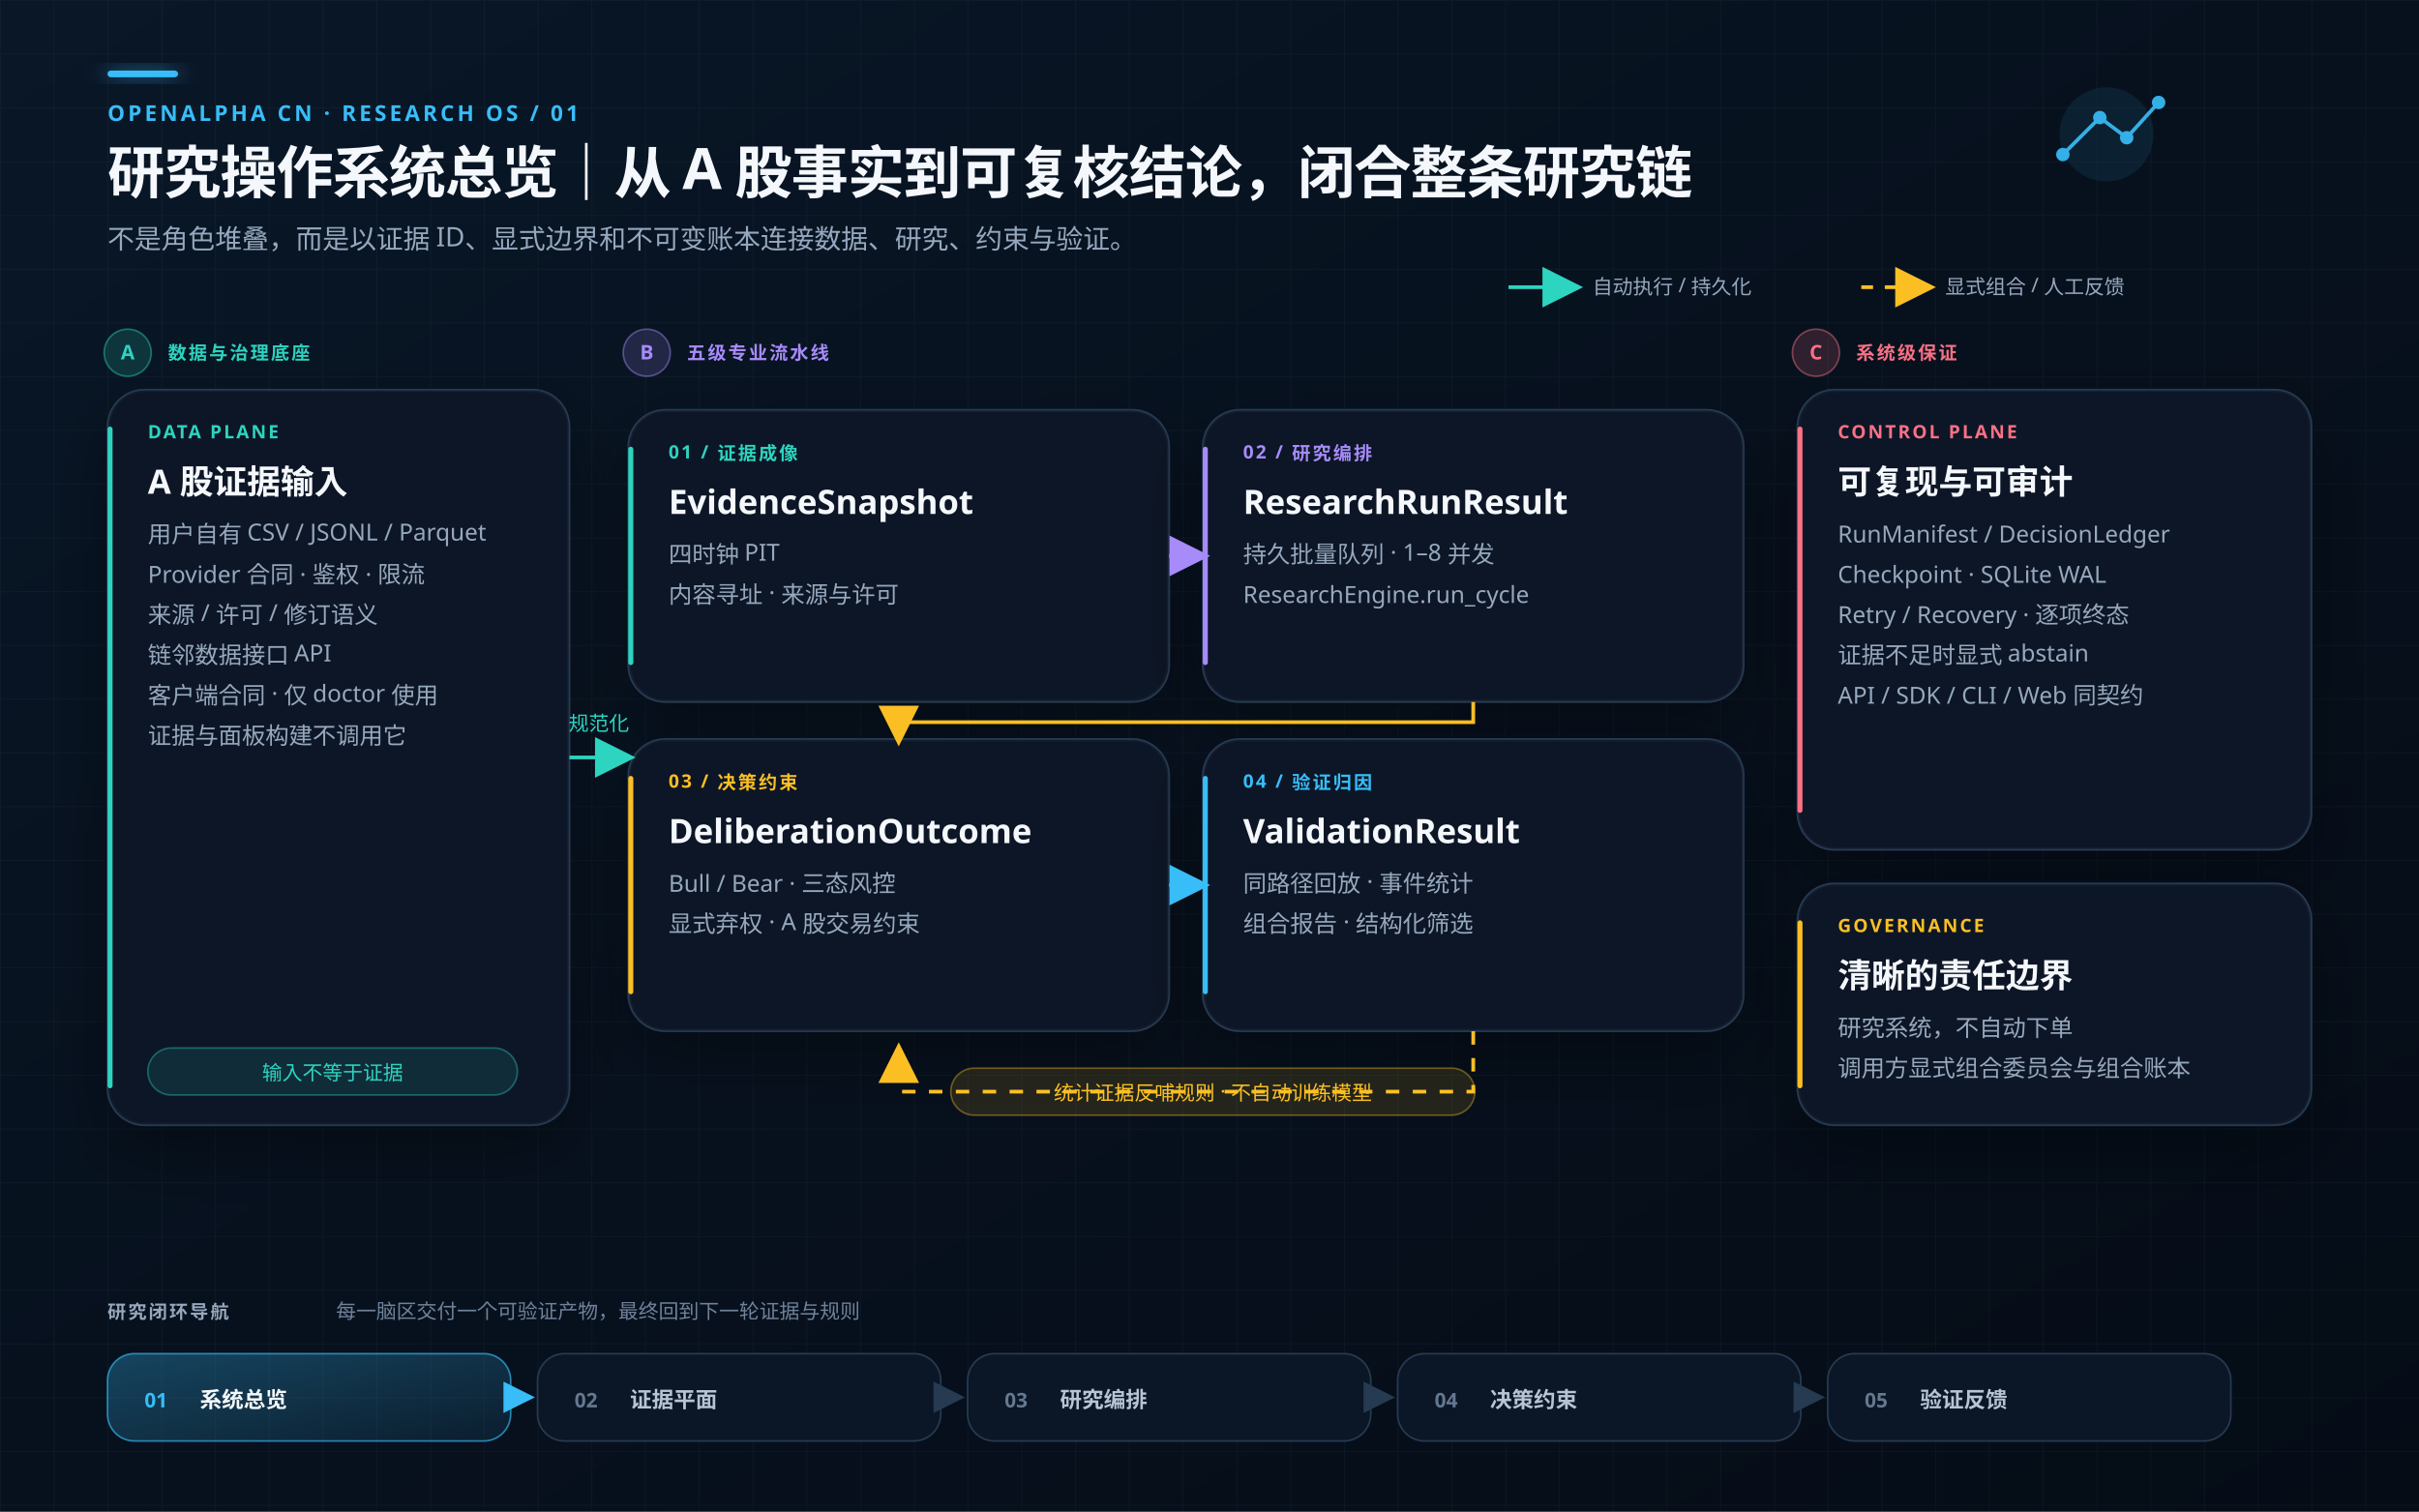
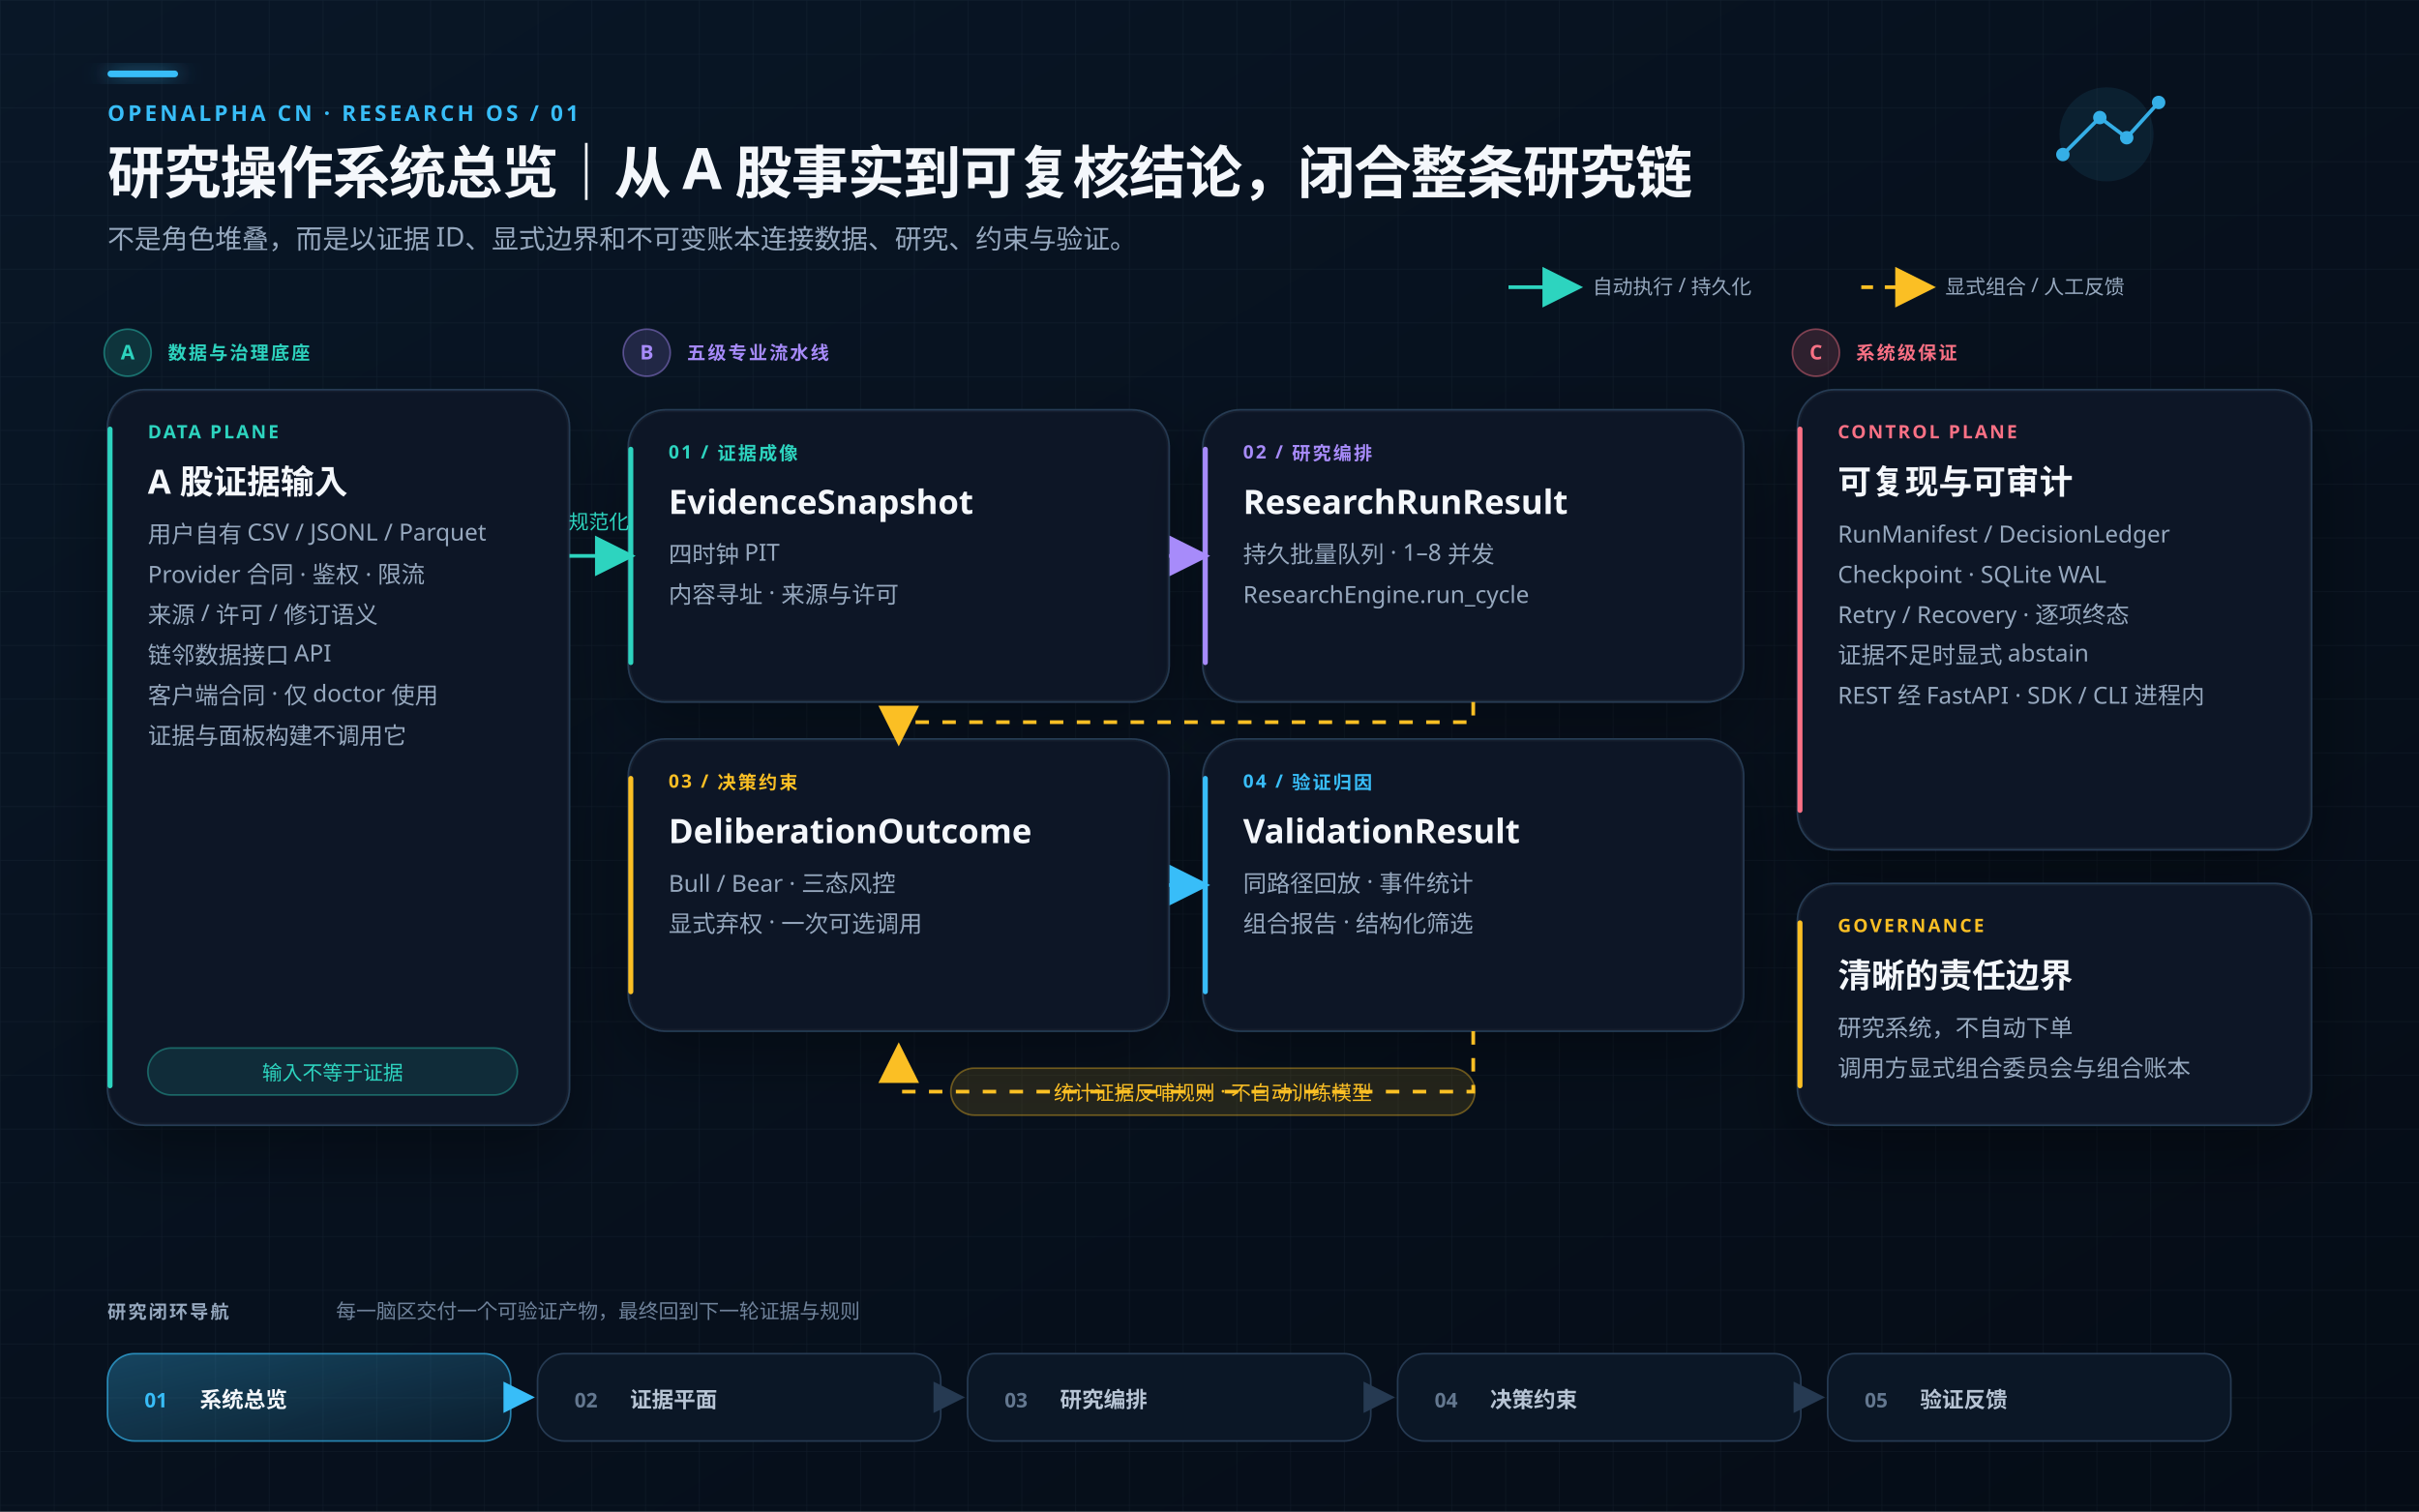
<svg xmlns="http://www.w3.org/2000/svg" width="1440" height="900" viewBox="0 0 1440 900" role="img" aria-labelledby="title desc">
  <defs>
    <linearGradient id="bgGradient" x1="0" y1="0" x2="1" y2="1">
      <stop offset="0" stop-color="#091727" />
      <stop offset=".48" stop-color="#07111E" />
      <stop offset="1" stop-color="#050C16" />
    </linearGradient>
    <radialGradient id="ambient" cx="0" cy="0" r="1" gradientTransform="translate(1160 40) rotate(135) scale(600 420)">
      <stop offset="0" stop-color="#38BDF8" stop-opacity=".16" />
      <stop offset=".62" stop-color="#38BDF8" stop-opacity=".025" />
      <stop offset="1" stop-color="#38BDF8" stop-opacity="0" />
    </radialGradient>
    <linearGradient id="activeNav" x1="0" y1="0" x2="1" y2="1">
      <stop offset="0" stop-color="#38BDF8" stop-opacity=".30" />
      <stop offset="1" stop-color="#38BDF8" stop-opacity=".08" />
    </linearGradient>
    <filter id="shadow" x="-20%" y="-20%" width="150%" height="170%">
      <feDropShadow dx="0" dy="16" stdDeviation="20" flood-color="#000000" flood-opacity=".34" />
    </filter>
    <filter id="softGlow" x="-100%" y="-100%" width="300%" height="300%">
      <feGaussianBlur stdDeviation="7" result="blur" />
      <feMerge>
        <feMergeNode in="blur" />
        <feMergeNode in="SourceGraphic" />
      </feMerge>
    </filter>
    <pattern id="grid" width="32" height="32" patternUnits="userSpaceOnUse">
      <path d="M32 0H0V32" fill="none" stroke="#6D87A3" stroke-width=".55" opacity=".12" />
    </pattern>
    <marker id="arrow" markerWidth="11" markerHeight="11" refX="9" refY="5.5" orient="auto" markerUnits="strokeWidth">
      <path d="M0 0L11 5.5L0 11Z" fill="context-stroke" />
    </marker>
    <style>
      text { font-family: Geist, "Plus Jakarta Sans", "Noto Sans SC", "Microsoft YaHei", sans-serif; }
      .eyebrow { font-size: 13px; font-weight: 760; letter-spacing: 1.8px; }
      .title { font-size: 34px; font-weight: 760; letter-spacing: -.5px; }
      .subtitle { font-size: 16px; font-weight: 480; }
      .micro { font-size: 11px; font-weight: 760; letter-spacing: 1.25px; }
      .cardTitle { font-size: 20px; font-weight: 720; }
      .body { font-size: 14px; font-weight: 490; }
      .small { font-size: 12px; font-weight: 520; }
      .mono { font-size: 12px; font-weight: 680; font-family: Geist Mono, "Noto Sans Mono CJK SC", monospace; }
      .metric { font-size: 28px; font-weight: 780; letter-spacing: -.5px; }
      .nav { font-size: 13px; font-weight: 680; }
      .navNum { font-size: 12px; font-weight: 800; }
    </style>
  </defs>
  <rect width="1440" height="900" fill="#07111E" />
  <rect width="1440" height="900" fill="url(#bgGradient)" />
  <rect width="1440" height="900" fill="url(#ambient)" />
  <rect width="1440" height="900" fill="url(#grid)" />
  <rect x="64" y="42" width="42" height="4" rx="2" fill="#38BDF8" filter="url(#softGlow)" />
  <text x="64" y="72" class="eyebrow" fill="#38BDF8">OPENALPHA CN · RESEARCH OS / 01</text>
  <text x="64" y="115" class="title" fill="#F4F7FB">研究操作系统总览｜从 A 股事实到可复核结论，闭合整条研究链</text>
  <text x="64" y="148" class="subtitle" fill="#96A8BE">不是角色堆叠，而是以证据 ID、显式边界和不可变账本连接数据、研究、约束与验证。</text>
  <g transform="translate(1210 50)" opacity=".92">
    <circle cx="44" cy="30" r="28" fill="#38BDF8" opacity=".09" />
    <path d="M18 42L40 20L56 32L75 11" fill="none" stroke="#38BDF8" stroke-width="2.2" />
    <circle cx="18" cy="42" r="4" fill="#38BDF8" />
    <circle cx="40" cy="20" r="4" fill="#38BDF8" />
    <circle cx="56" cy="32" r="4" fill="#38BDF8" />
    <circle cx="75" cy="11" r="4" fill="#38BDF8" />
  </g>
  <line x1="898" y1="171" x2="938" y2="171" stroke="#2DD4BF" stroke-width="2.2" marker-end="url(#arrow)" />
  <text x="948" y="175" class="small" fill="#96A8BE" text-anchor="start" opacity="1">自动执行 / 持久化</text>
  <line x1="1108" y1="171" x2="1148" y2="171" stroke="#FBBF24" stroke-width="2.2" stroke-dasharray="7 7" marker-end="url(#arrow)" />
  <text x="1158" y="175" class="small" fill="#96A8BE" text-anchor="start" opacity="1">显式组合 / 人工反馈</text>
  <circle cx="76" cy="210" r="14" fill="#2DD4BF" fill-opacity=".16" stroke="#2DD4BF" stroke-opacity=".45" />
  <text x="76" y="214" class="navNum" fill="#2DD4BF" text-anchor="middle" opacity="1">A</text>
  <text x="100" y="214" class="micro" fill="#2DD4BF" text-anchor="start" opacity="1">数据与治理底座</text>
  <rect x="64" y="232" width="275" height="438" rx="22" fill="#0C1928" stroke="#263A52" filter="url(#shadow)" />
  <rect x="65" y="233" width="273" height="436" rx="21" fill="none" stroke="#FFFFFF" stroke-opacity=".035" />
  <rect x="64" y="254" width="3" height="394" rx="1.5" fill="#2DD4BF" />
  <text x="88" y="261" class="micro" fill="#2DD4BF" text-anchor="start" opacity="1">DATA PLANE</text>
  <text x="88" y="294" class="cardTitle" fill="#F4F7FB" text-anchor="start" opacity="1">A 股证据输入</text>
  <text x="88" y="323" class="body" fill="#96A8BE" text-anchor="start" opacity="1">用户自有 CSV / JSONL / Parquet</text>
  <text x="88" y="347" class="body" fill="#96A8BE" text-anchor="start" opacity="1">Provider 合同 · 鉴权 · 限流</text>
  <text x="88" y="371" class="body" fill="#96A8BE" text-anchor="start" opacity="1">来源 / 许可 / 修订语义</text>
  <text x="88" y="395" class="body" fill="#96A8BE" text-anchor="start" opacity="1">链邻数据接口 API</text>
  <text x="88" y="419" class="body" fill="#96A8BE" text-anchor="start" opacity="1">客户端合同 · 仅 doctor 使用</text>
  <text x="88" y="443" class="body" fill="#96A8BE" text-anchor="start" opacity="1">证据与面板构建不调用它</text>
  <rect x="88" y="624" width="220" height="28" rx="14" fill="#2DD4BF" fill-opacity="0.12" stroke="#2DD4BF" stroke-opacity=".38" />
  <text x="198.0" y="643" class="small" fill="#2DD4BF" text-anchor="middle" opacity="1">输入不等于证据</text>
  <circle cx="385" cy="210" r="14" fill="#A78BFA" fill-opacity=".16" stroke="#A78BFA" stroke-opacity=".45" />
  <text x="385" y="214" class="navNum" fill="#A78BFA" text-anchor="middle" opacity="1">B</text>
  <text x="409" y="214" class="micro" fill="#A78BFA" text-anchor="start" opacity="1">五级专业流水线</text>
  <rect x="374" y="244" width="322" height="174" rx="22" fill="#0C1928" stroke="#263A52" filter="url(#shadow)" />
  <rect x="375" y="245" width="320" height="172" rx="21" fill="none" stroke="#FFFFFF" stroke-opacity=".035" />
  <rect x="374" y="266" width="3" height="130" rx="1.5" fill="#2DD4BF" />
  <text x="398" y="273" class="micro" fill="#2DD4BF" text-anchor="start" opacity="1">01 / 证据成像</text>
  <text x="398" y="306" class="cardTitle" fill="#F4F7FB" text-anchor="start" opacity="1">EvidenceSnapshot</text>
  <text x="398" y="335" class="body" fill="#96A8BE" text-anchor="start" opacity="1">四时钟 PIT</text>
  <text x="398" y="359" class="body" fill="#96A8BE" text-anchor="start" opacity="1">内容寻址 · 来源与许可</text>
  <rect x="716" y="244" width="322" height="174" rx="22" fill="#0C1928" stroke="#263A52" filter="url(#shadow)" />
  <rect x="717" y="245" width="320" height="172" rx="21" fill="none" stroke="#FFFFFF" stroke-opacity=".035" />
  <rect x="716" y="266" width="3" height="130" rx="1.5" fill="#A78BFA" />
  <text x="740" y="273" class="micro" fill="#A78BFA" text-anchor="start" opacity="1">02 / 研究编排</text>
  <text x="740" y="306" class="cardTitle" fill="#F4F7FB" text-anchor="start" opacity="1">ResearchRunResult</text>
  <text x="740" y="335" class="body" fill="#96A8BE" text-anchor="start" opacity="1">持久批量队列 · 1–8 并发</text>
  <text x="740" y="359" class="body" fill="#96A8BE" text-anchor="start" opacity="1">ResearchEngine.run_cycle</text>
  <rect x="374" y="440" width="322" height="174" rx="22" fill="#0C1928" stroke="#263A52" filter="url(#shadow)" />
  <rect x="375" y="441" width="320" height="172" rx="21" fill="none" stroke="#FFFFFF" stroke-opacity=".035" />
  <rect x="374" y="462" width="3" height="130" rx="1.5" fill="#FBBF24" />
  <text x="398" y="469" class="micro" fill="#FBBF24" text-anchor="start" opacity="1">03 / 决策约束</text>
  <text x="398" y="502" class="cardTitle" fill="#F4F7FB" text-anchor="start" opacity="1">DeliberationOutcome</text>
  <text x="398" y="531" class="body" fill="#96A8BE" text-anchor="start" opacity="1">Bull / Bear · 三态风控</text>
-   <text x="398" y="555" class="body" fill="#96A8BE" text-anchor="start" opacity="1">显式弃权 · A 股交易约束</text>
+   <text x="398" y="555" class="body" fill="#96A8BE" text-anchor="start" opacity="1">显式弃权 · 一次可选调用</text>
  <rect x="716" y="440" width="322" height="174" rx="22" fill="#0C1928" stroke="#263A52" filter="url(#shadow)" />
  <rect x="717" y="441" width="320" height="172" rx="21" fill="none" stroke="#FFFFFF" stroke-opacity=".035" />
  <rect x="716" y="462" width="3" height="130" rx="1.5" fill="#38BDF8" />
  <text x="740" y="469" class="micro" fill="#38BDF8" text-anchor="start" opacity="1">04 / 验证归因</text>
  <text x="740" y="502" class="cardTitle" fill="#F4F7FB" text-anchor="start" opacity="1">ValidationResult</text>
  <text x="740" y="531" class="body" fill="#96A8BE" text-anchor="start" opacity="1">同路径回放 · 事件统计</text>
  <text x="740" y="555" class="body" fill="#96A8BE" text-anchor="start" opacity="1">组合报告 · 结构化筛选</text>
  <path d="M696 331L716 331" fill="none" stroke="#A78BFA" stroke-width="2.2" marker-end="url(#arrow)" />
-   <path d="M877 418V430H535V440" fill="none" stroke="#FBBF24" stroke-width="2.2" marker-end="url(#arrow)" opacity="1" />
-   <path d="M696 527L716 527" fill="none" stroke="#38BDF8" stroke-width="2.2" marker-end="url(#arrow)" />
+   <path d="M877 418V430H535V440" fill="none" stroke="#FBBF24" stroke-width="2.2" stroke-dasharray="8 8" marker-end="url(#arrow)" opacity="1" />
+   <path d="M696 527L716 527" fill="none" stroke="#38BDF8" stroke-width="2.2" stroke-dasharray="8 8" marker-end="url(#arrow)" />
  <path d="M877 614V650H535V625" fill="none" stroke="#FBBF24" stroke-width="2.2" stroke-dasharray="8 8" marker-end="url(#arrow)" opacity="1" />
  <rect x="566" y="636" width="312" height="28" rx="14" fill="#FBBF24" fill-opacity="0.12" stroke="#FBBF24" stroke-opacity=".38" />
  <text x="722.0" y="655" class="small" fill="#FBBF24" text-anchor="middle" opacity="1">统计证据反哺规则 · 不自动训练模型</text>
-   <path d="M339 451L374 451" fill="none" stroke="#2DD4BF" stroke-width="2.2" marker-end="url(#arrow)" />
-   <text x="356.5" y="435" class="small" fill="#2DD4BF" text-anchor="middle" opacity="1">规范化</text>
+   <path d="M339 331L374 331" fill="none" stroke="#2DD4BF" stroke-width="2.2" marker-end="url(#arrow)" />
+   <text x="356.5" y="315" class="small" fill="#2DD4BF" text-anchor="middle" opacity="1">规范化</text>
  <circle cx="1081" cy="210" r="14" fill="#FB7185" fill-opacity=".16" stroke="#FB7185" stroke-opacity=".45" />
  <text x="1081" y="214" class="navNum" fill="#FB7185" text-anchor="middle" opacity="1">C</text>
  <text x="1105" y="214" class="micro" fill="#FB7185" text-anchor="start" opacity="1">系统级保证</text>
  <rect x="1070" y="232" width="306" height="274" rx="22" fill="#0C1928" stroke="#263A52" filter="url(#shadow)" />
  <rect x="1071" y="233" width="304" height="272" rx="21" fill="none" stroke="#FFFFFF" stroke-opacity=".035" />
  <rect x="1070" y="254" width="3" height="230" rx="1.5" fill="#FB7185" />
  <text x="1094" y="261" class="micro" fill="#FB7185" text-anchor="start" opacity="1">CONTROL PLANE</text>
  <text x="1094" y="294" class="cardTitle" fill="#F4F7FB" text-anchor="start" opacity="1">可复现与可审计</text>
  <text x="1094" y="323" class="body" fill="#96A8BE" text-anchor="start" opacity="1">RunManifest / DecisionLedger</text>
  <text x="1094" y="347" class="body" fill="#96A8BE" text-anchor="start" opacity="1">Checkpoint · SQLite WAL</text>
  <text x="1094" y="371" class="body" fill="#96A8BE" text-anchor="start" opacity="1">Retry / Recovery · 逐项终态</text>
  <text x="1094" y="395" class="body" fill="#96A8BE" text-anchor="start" opacity="1">证据不足时显式 abstain</text>
-   <text x="1094" y="419" class="body" fill="#96A8BE" text-anchor="start" opacity="1">API / SDK / CLI / Web 同契约</text>
+   <text x="1094" y="419" class="body" fill="#96A8BE" text-anchor="start" opacity="1">REST 经 FastAPI · SDK / CLI 进程内</text>
  <rect x="1070" y="526" width="306" height="144" rx="22" fill="#0C1928" stroke="#263A52" filter="url(#shadow)" />
  <rect x="1071" y="527" width="304" height="142" rx="21" fill="none" stroke="#FFFFFF" stroke-opacity=".035" />
  <rect x="1070" y="548" width="3" height="100" rx="1.5" fill="#FBBF24" />
  <text x="1094" y="555" class="micro" fill="#FBBF24" text-anchor="start" opacity="1">GOVERNANCE</text>
  <text x="1094" y="588" class="cardTitle" fill="#F4F7FB" text-anchor="start" opacity="1">清晰的责任边界</text>
  <text x="1094" y="617" class="body" fill="#96A8BE" text-anchor="start" opacity="1">研究系统，不自动下单</text>
  <text x="1094" y="641" class="body" fill="#96A8BE" text-anchor="start" opacity="1">调用方显式组合委员会与组合账本</text>
  <text x="64" y="785" class="micro" fill="#96A8BE" text-anchor="start" opacity="1">研究闭环导航</text>
  <text x="200" y="785" class="small" fill="#6F829A" text-anchor="start" opacity="1">每一脑区交付一个可验证产物，最终回到下一轮证据与规则</text>
  <rect x="64" y="806" width="240" height="52" rx="16" fill="url(#activeNav)" stroke="#38BDF8" stroke-opacity=".64" />
  <text x="86" y="838" class="navNum" fill="#38BDF8" text-anchor="start" opacity="1">01</text>
  <text x="119" y="838" class="nav" fill="#F4F7FB" text-anchor="start" opacity="1">系统总览</text>
  <path d="M309 832H315" stroke="#38BDF8" stroke-width="1.7" marker-end="url(#arrow)" />
  <rect x="320" y="806" width="240" height="52" rx="16" fill="#0B1726" stroke="#263A52" />
  <text x="342" y="838" class="navNum" fill="#647890" text-anchor="start" opacity="1">02</text>
  <text x="375" y="838" class="nav" fill="#B7C4D4" text-anchor="start" opacity="1">证据平面</text>
  <path d="M565 832H571" stroke="#263A52" stroke-width="1.7" marker-end="url(#arrow)" />
  <rect x="576" y="806" width="240" height="52" rx="16" fill="#0B1726" stroke="#263A52" />
  <text x="598" y="838" class="navNum" fill="#647890" text-anchor="start" opacity="1">03</text>
  <text x="631" y="838" class="nav" fill="#B7C4D4" text-anchor="start" opacity="1">研究编排</text>
  <path d="M821 832H827" stroke="#263A52" stroke-width="1.7" marker-end="url(#arrow)" />
  <rect x="832" y="806" width="240" height="52" rx="16" fill="#0B1726" stroke="#263A52" />
  <text x="854" y="838" class="navNum" fill="#647890" text-anchor="start" opacity="1">04</text>
  <text x="887" y="838" class="nav" fill="#B7C4D4" text-anchor="start" opacity="1">决策约束</text>
  <path d="M1077 832H1083" stroke="#263A52" stroke-width="1.7" marker-end="url(#arrow)" />
  <rect x="1088" y="806" width="240" height="52" rx="16" fill="#0B1726" stroke="#263A52" />
  <text x="1110" y="838" class="navNum" fill="#647890" text-anchor="start" opacity="1">05</text>
  <text x="1143" y="838" class="nav" fill="#B7C4D4" text-anchor="start" opacity="1">验证反馈</text>
</svg>
